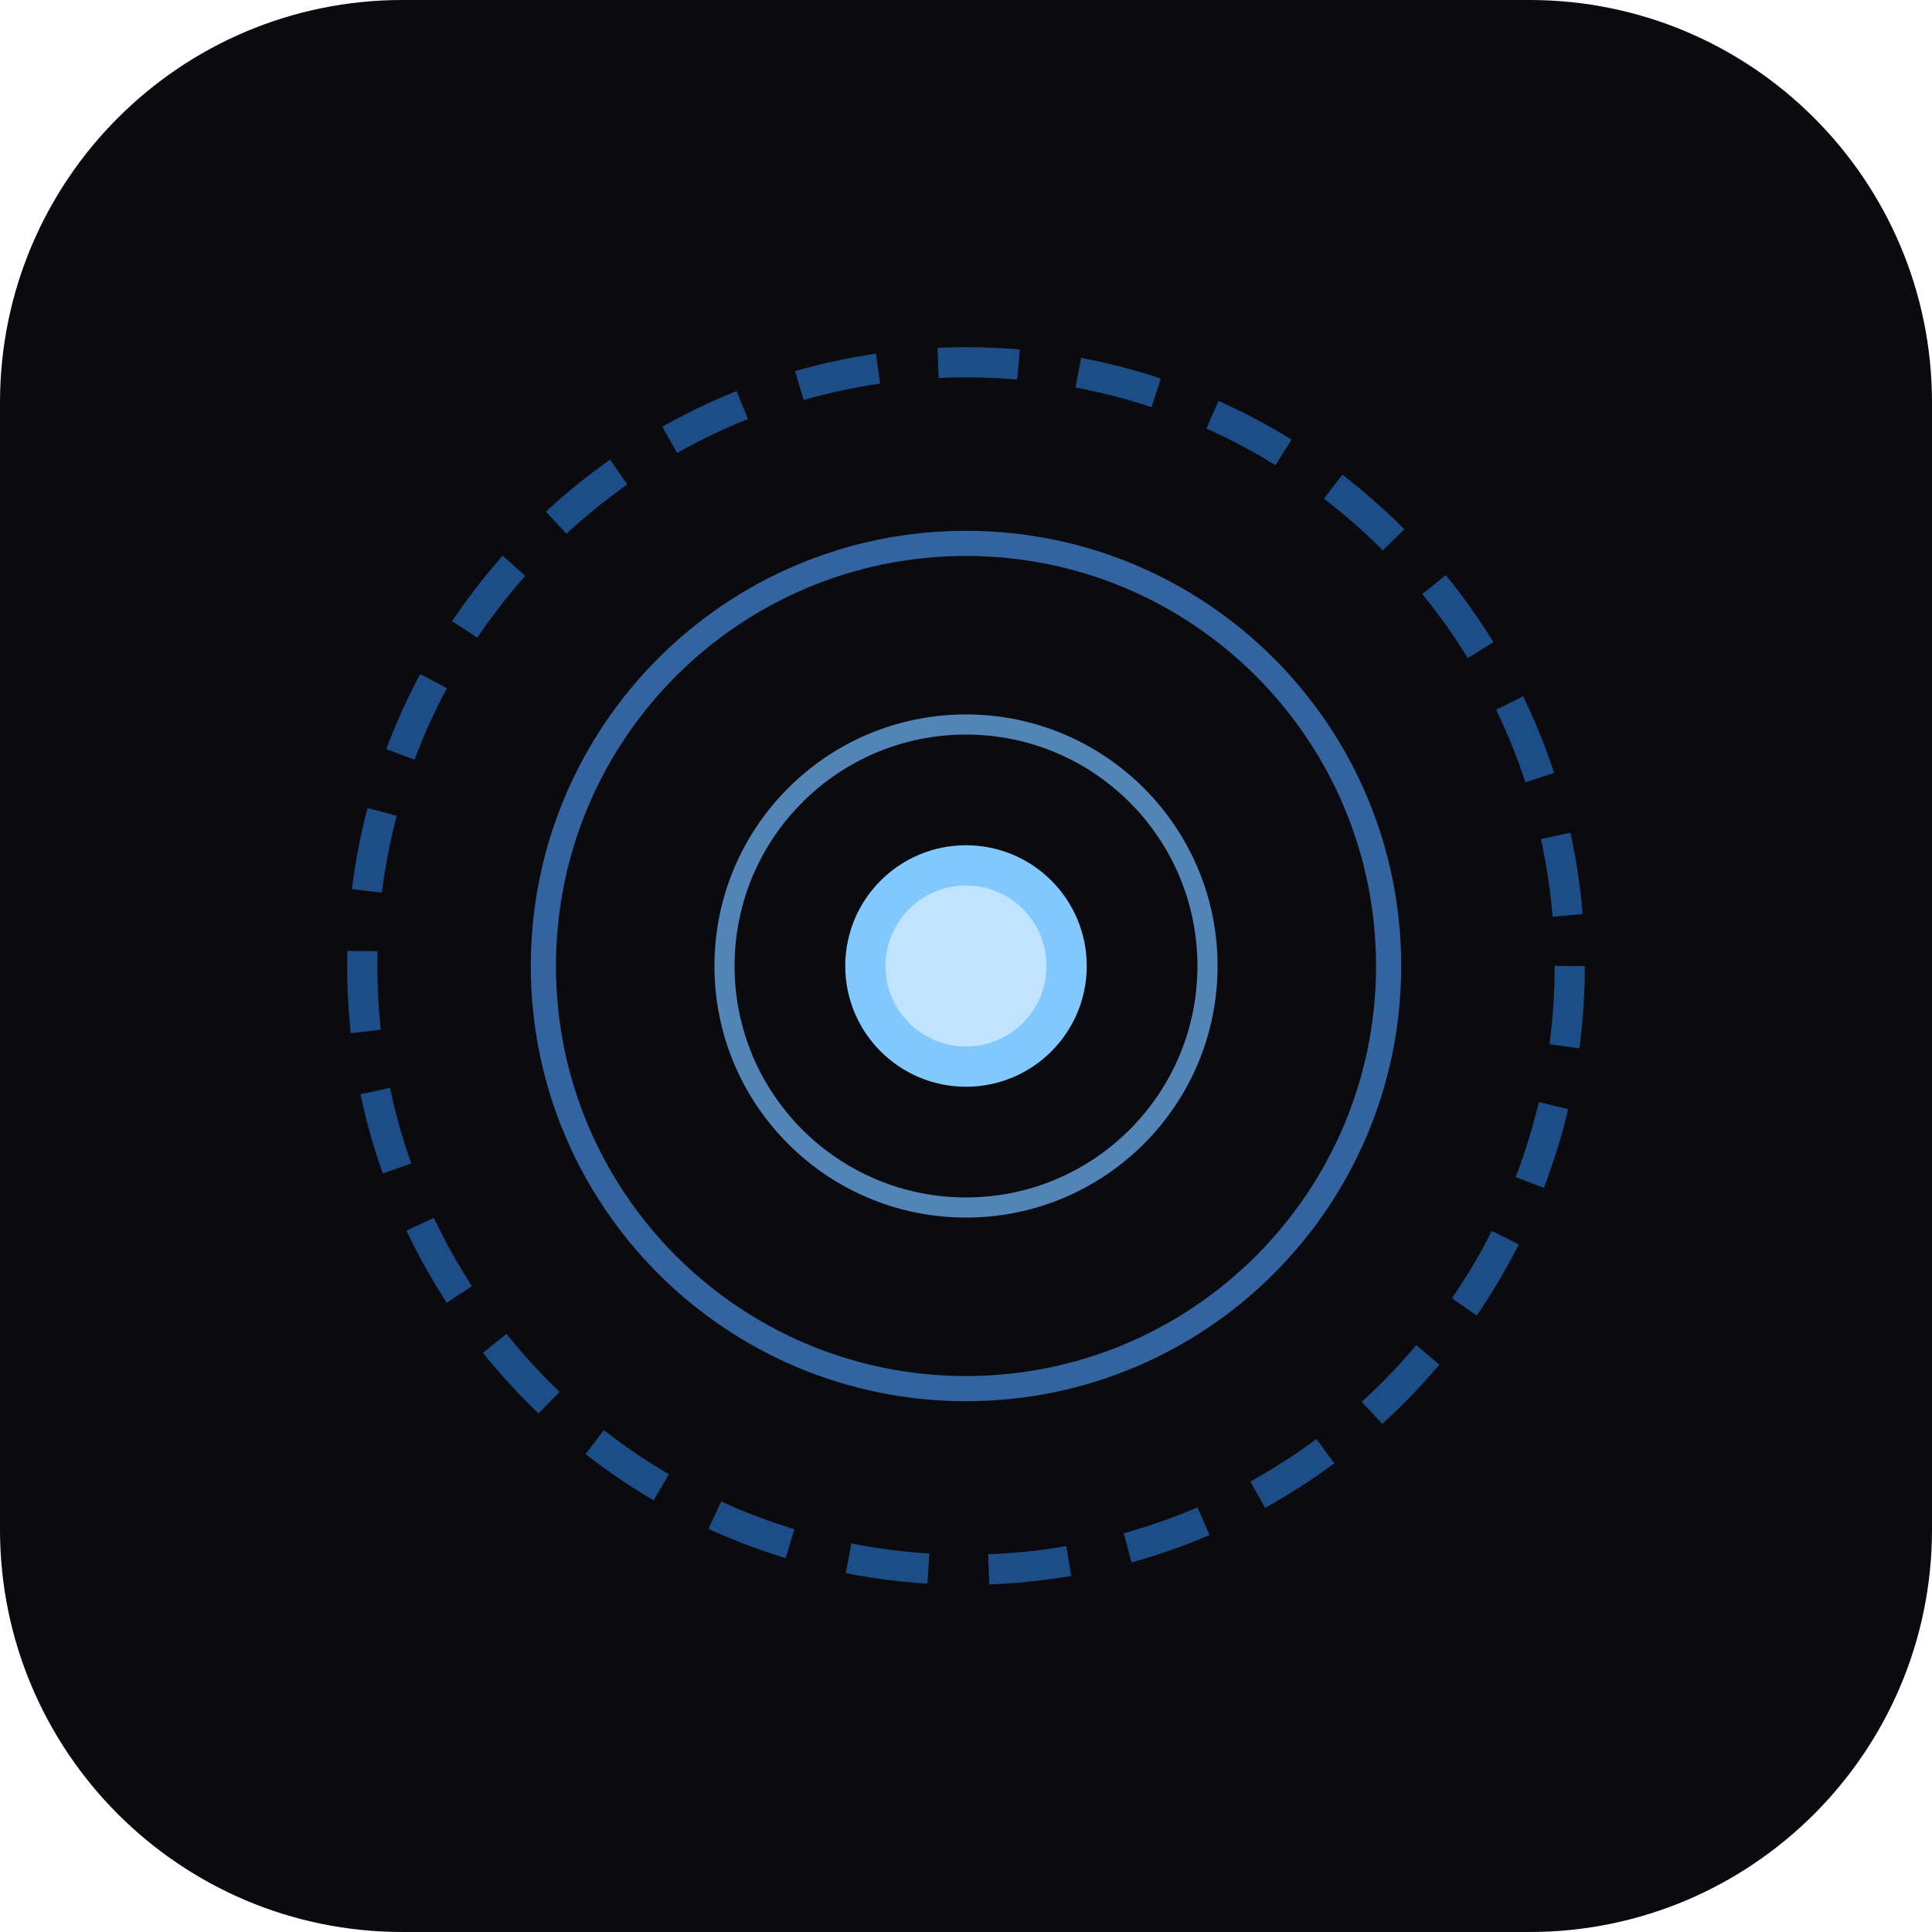
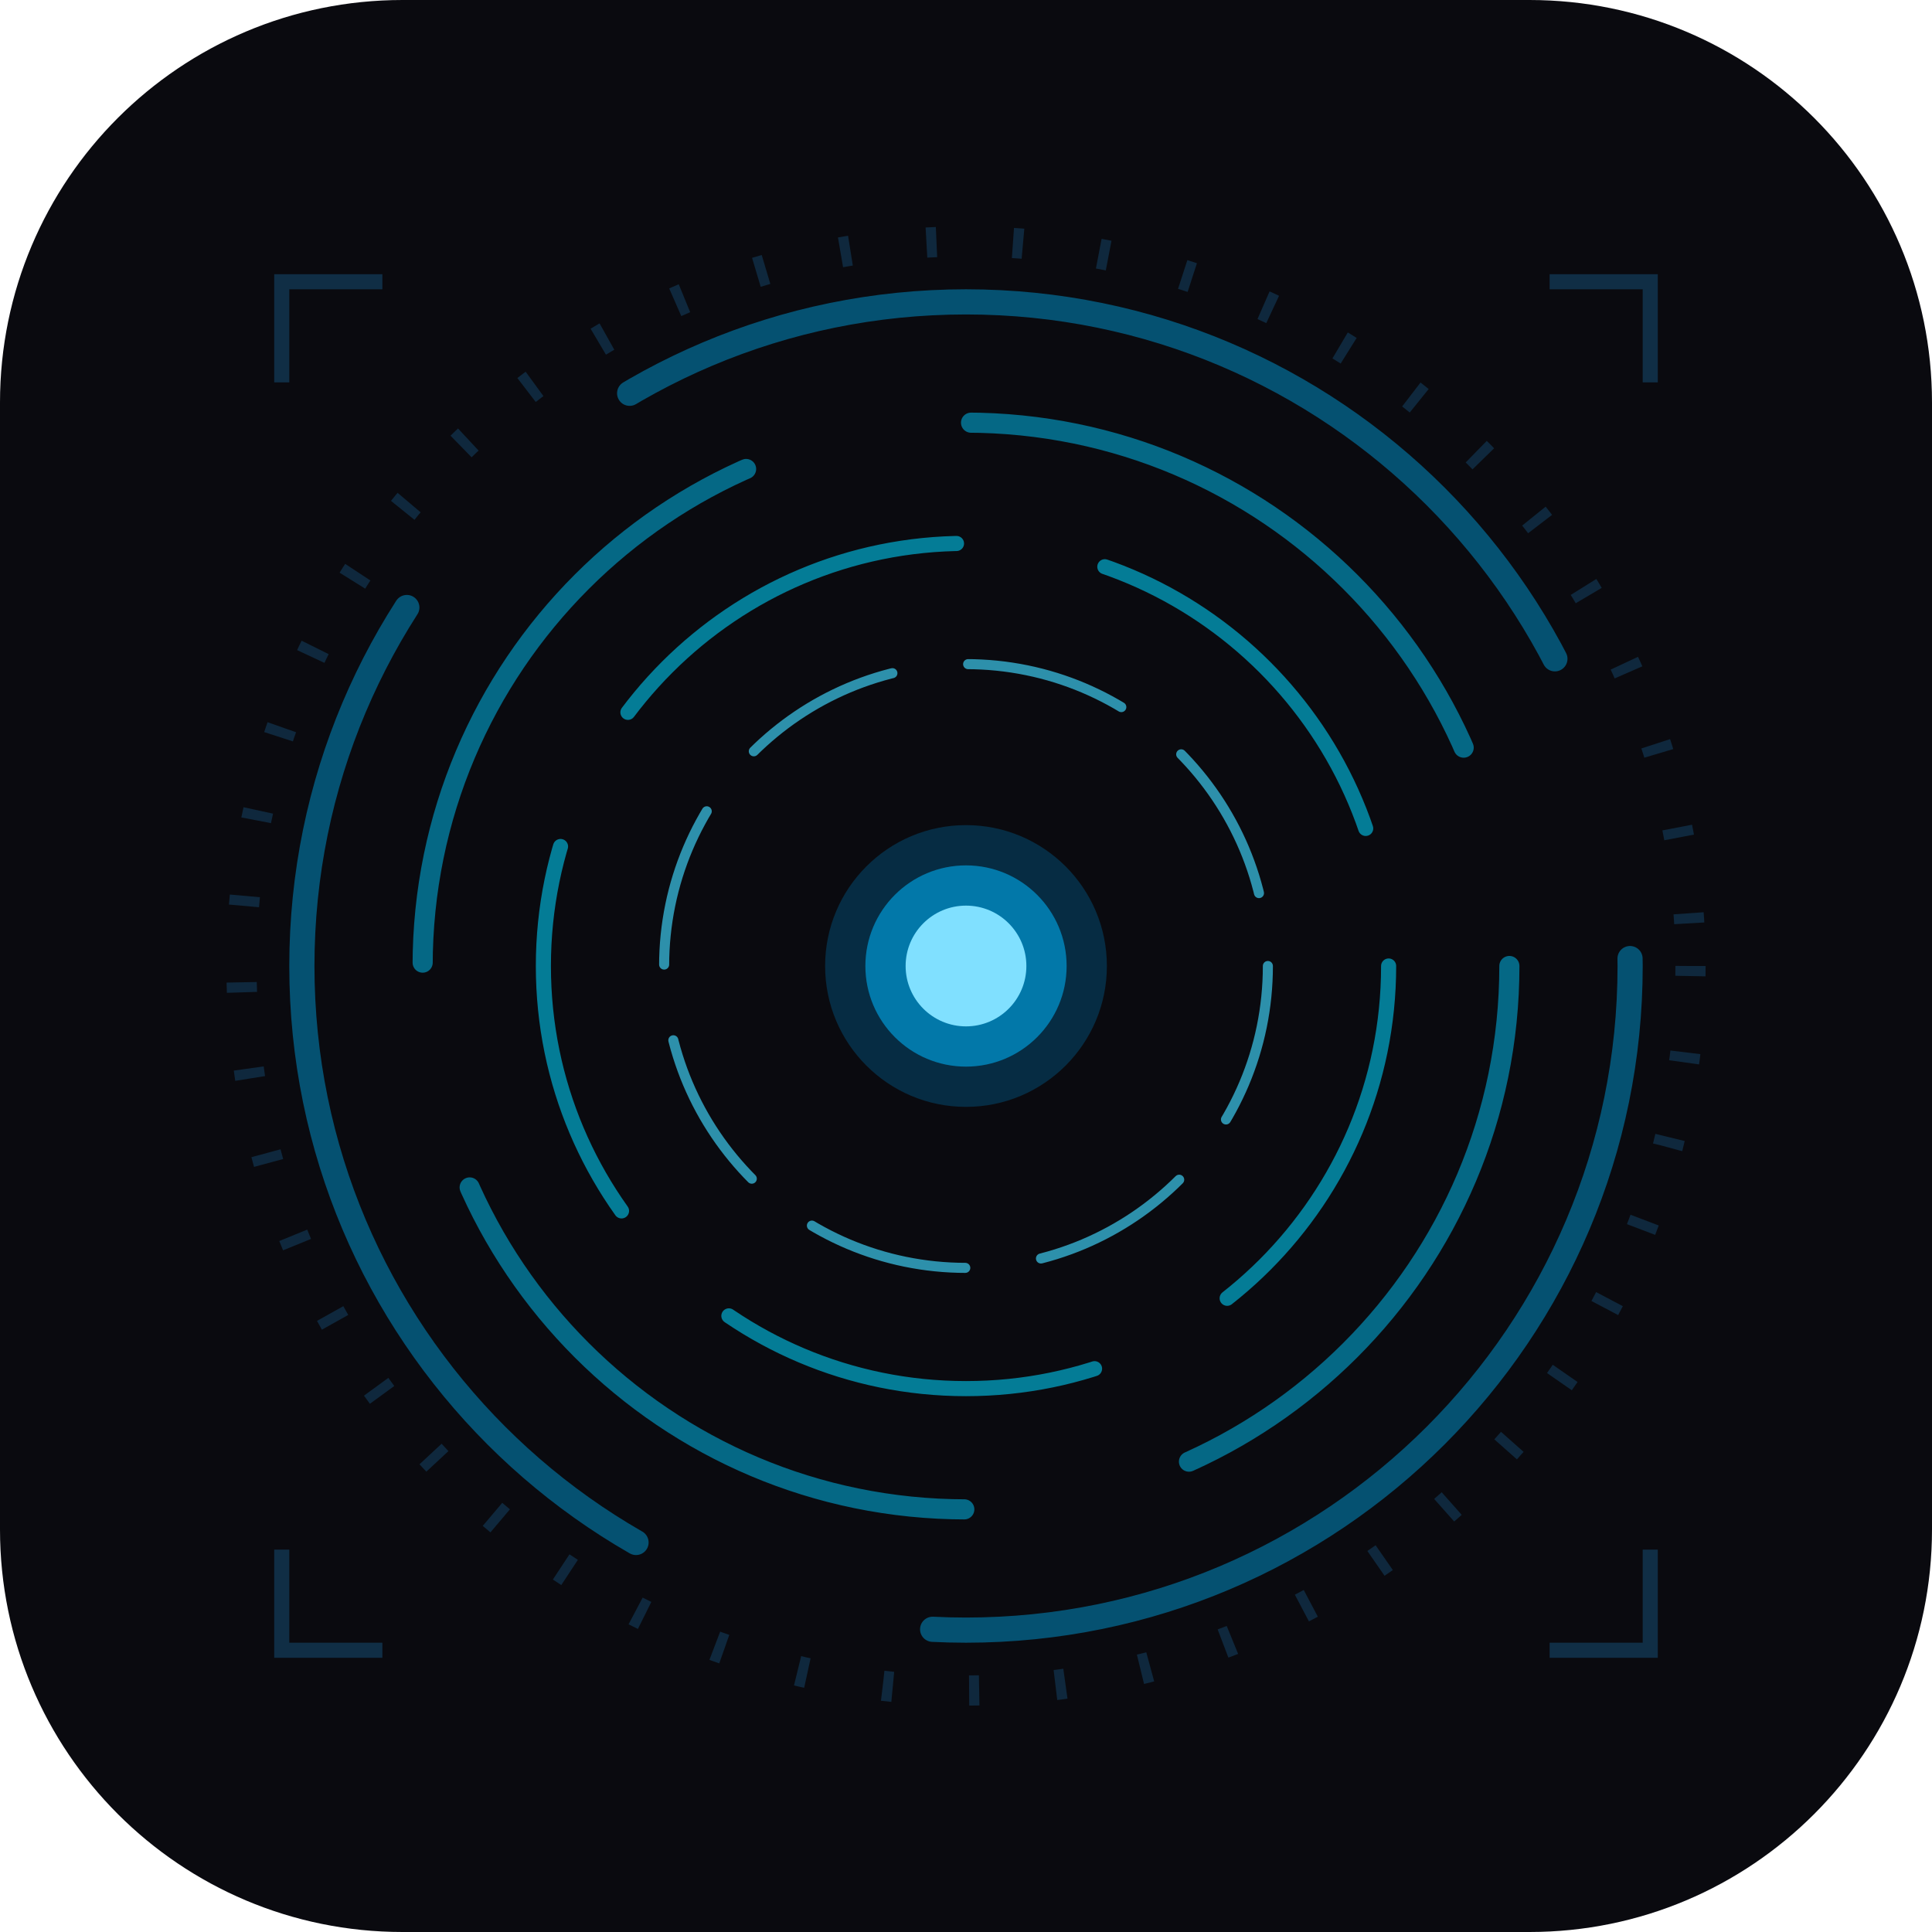
<svg xmlns="http://www.w3.org/2000/svg" viewBox="0 0 192 192">
  <rect width="192" height="192" rx="40" fill="#0a0a0f" />
-   <circle cx="96" cy="96" r="60" fill="none" stroke="#3090ff" stroke-width="3" stroke-dasharray="8 6" opacity="0.5" />
-   <circle cx="96" cy="96" r="42" fill="none" stroke="#50a0ff" stroke-width="2.5" opacity="0.6" />
-   <circle cx="96" cy="96" r="24" fill="none" stroke="#70b8ff" stroke-width="2" opacity="0.7" />
-   <circle cx="96" cy="96" r="12" fill="#80c8ff" />
-   <circle cx="96" cy="96" r="8" fill="#c0e4ff" />
+   <circle cx="96" cy="96" r="72" fill="none" stroke="#1a6fa8" stroke-width="3" stroke-dasharray="1 7.6" opacity="0.3" />
+   <circle cx="96" cy="96" r="66" fill="none" stroke="#0098d4" stroke-width="2.5" stroke-dasharray="107 31" stroke-linecap="round" opacity="0.5" />
+   <circle cx="96" cy="96" r="54" fill="none" stroke="#00b4e6" stroke-width="2" stroke-dasharray="62 23" stroke-linecap="round" opacity="0.55" />
+   <circle cx="96" cy="96" r="42" fill="none" stroke="#00c8f0" stroke-width="1.5" stroke-dasharray="38 15" stroke-linecap="round" opacity="0.6" />
+   <circle cx="96" cy="96" r="30" fill="none" stroke="#40d8ff" stroke-width="1" stroke-dasharray="16 7.6" stroke-linecap="round" opacity="0.65" />
+   <circle cx="96" cy="96" r="14" fill="#006090" opacity="0.4" />
+   <circle cx="96" cy="96" r="10" fill="#0098d4" opacity="0.7" />
+   <circle cx="96" cy="96" r="6" fill="#80e0ff" />
+   <g stroke="#1a6fa8" stroke-width="1.5" fill="none" opacity="0.35">
+     <path d="M28 38 L28 28 L38 28" />
+     <path d="M164 38 L164 28 L154 28" />
+     <path d="M28 154 L28 164 L38 164" />
+     <path d="M164 154 L164 164 L154 164" />
+   </g>
</svg>
